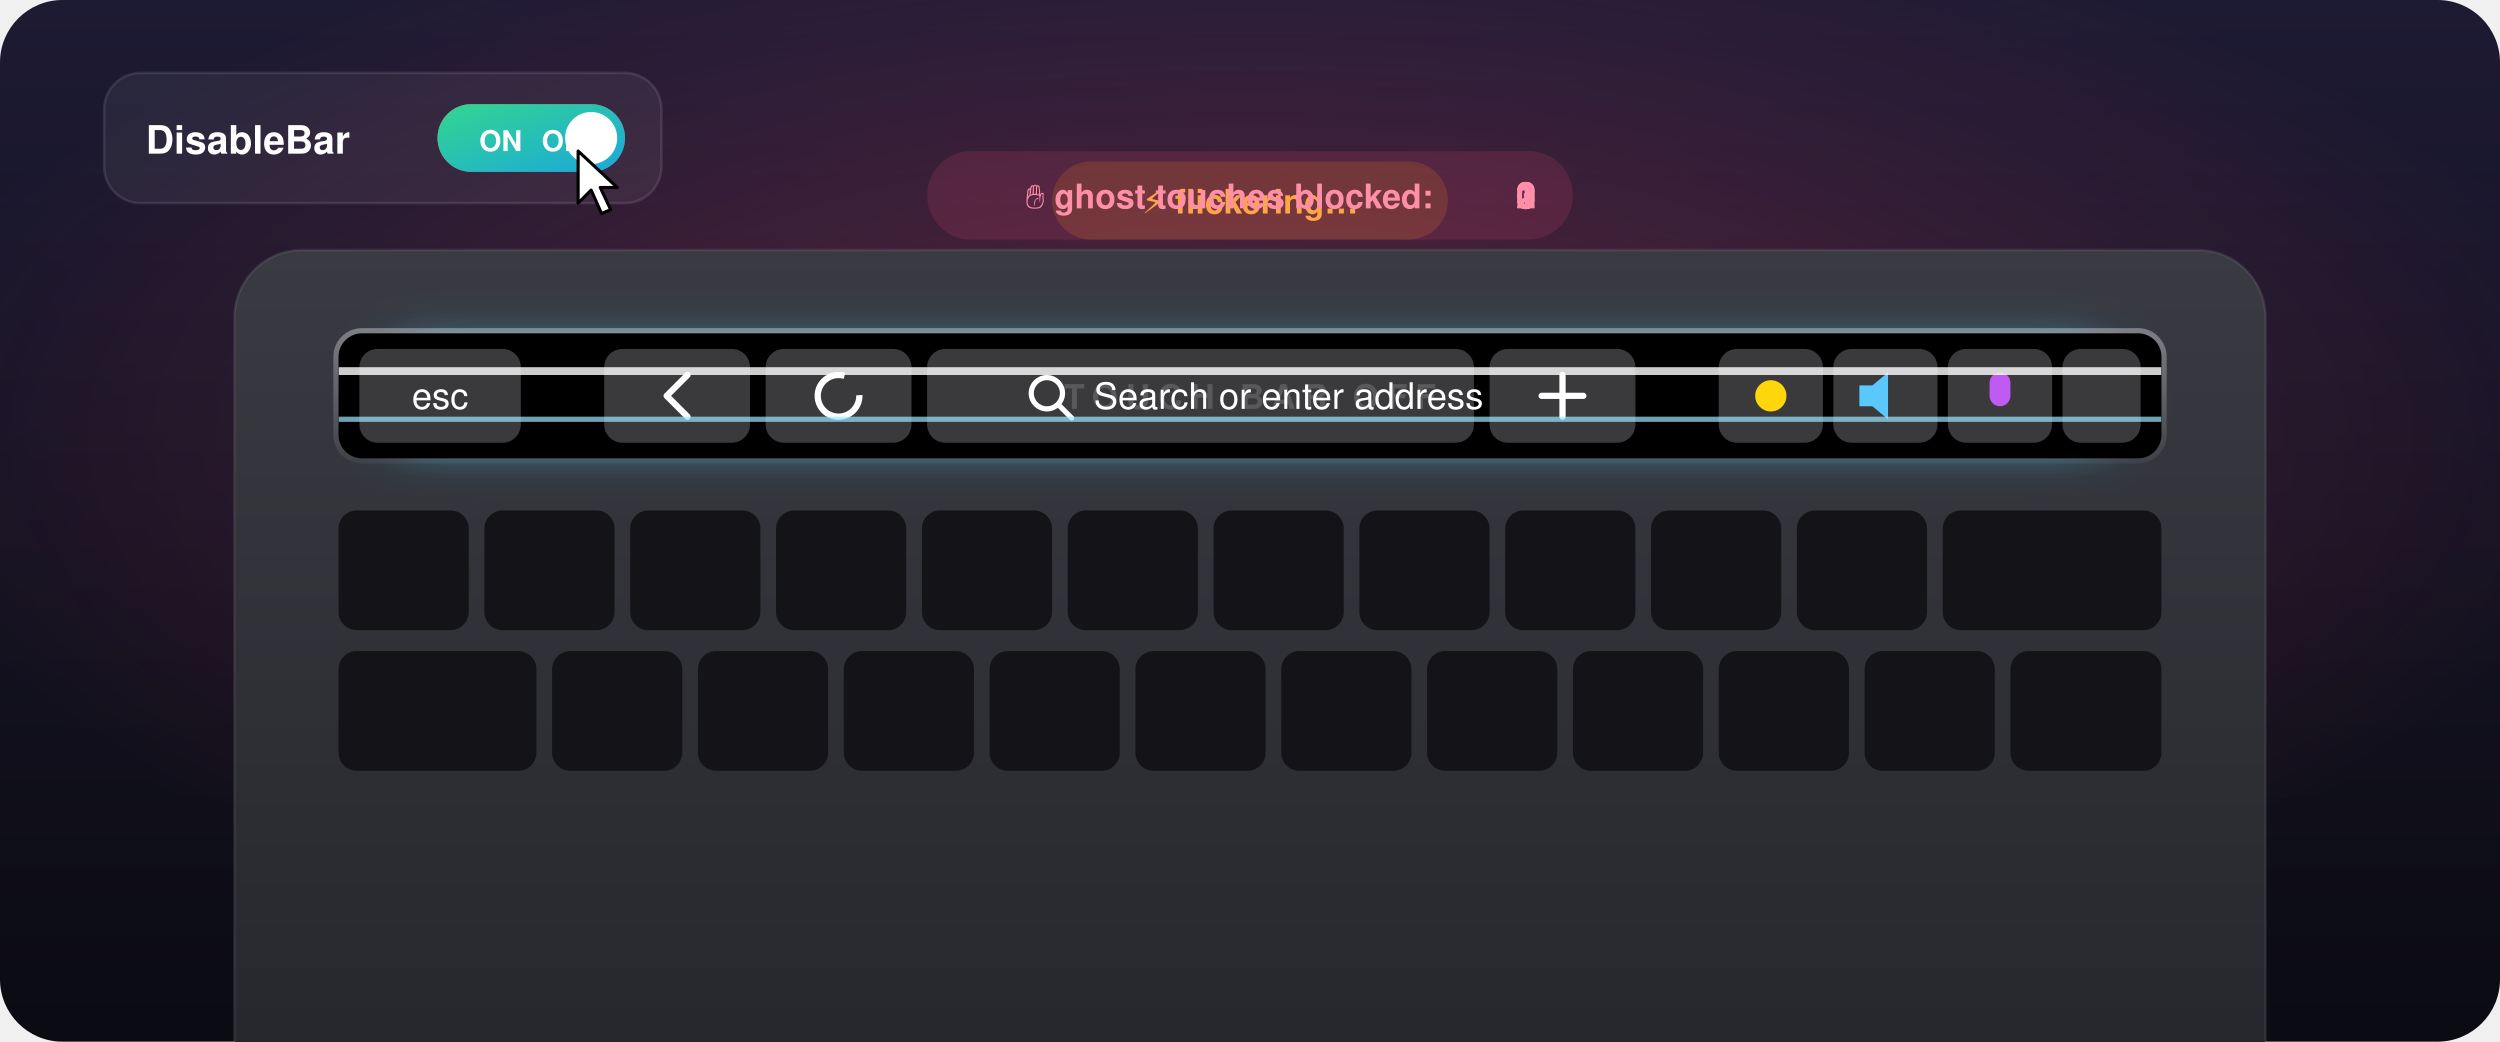
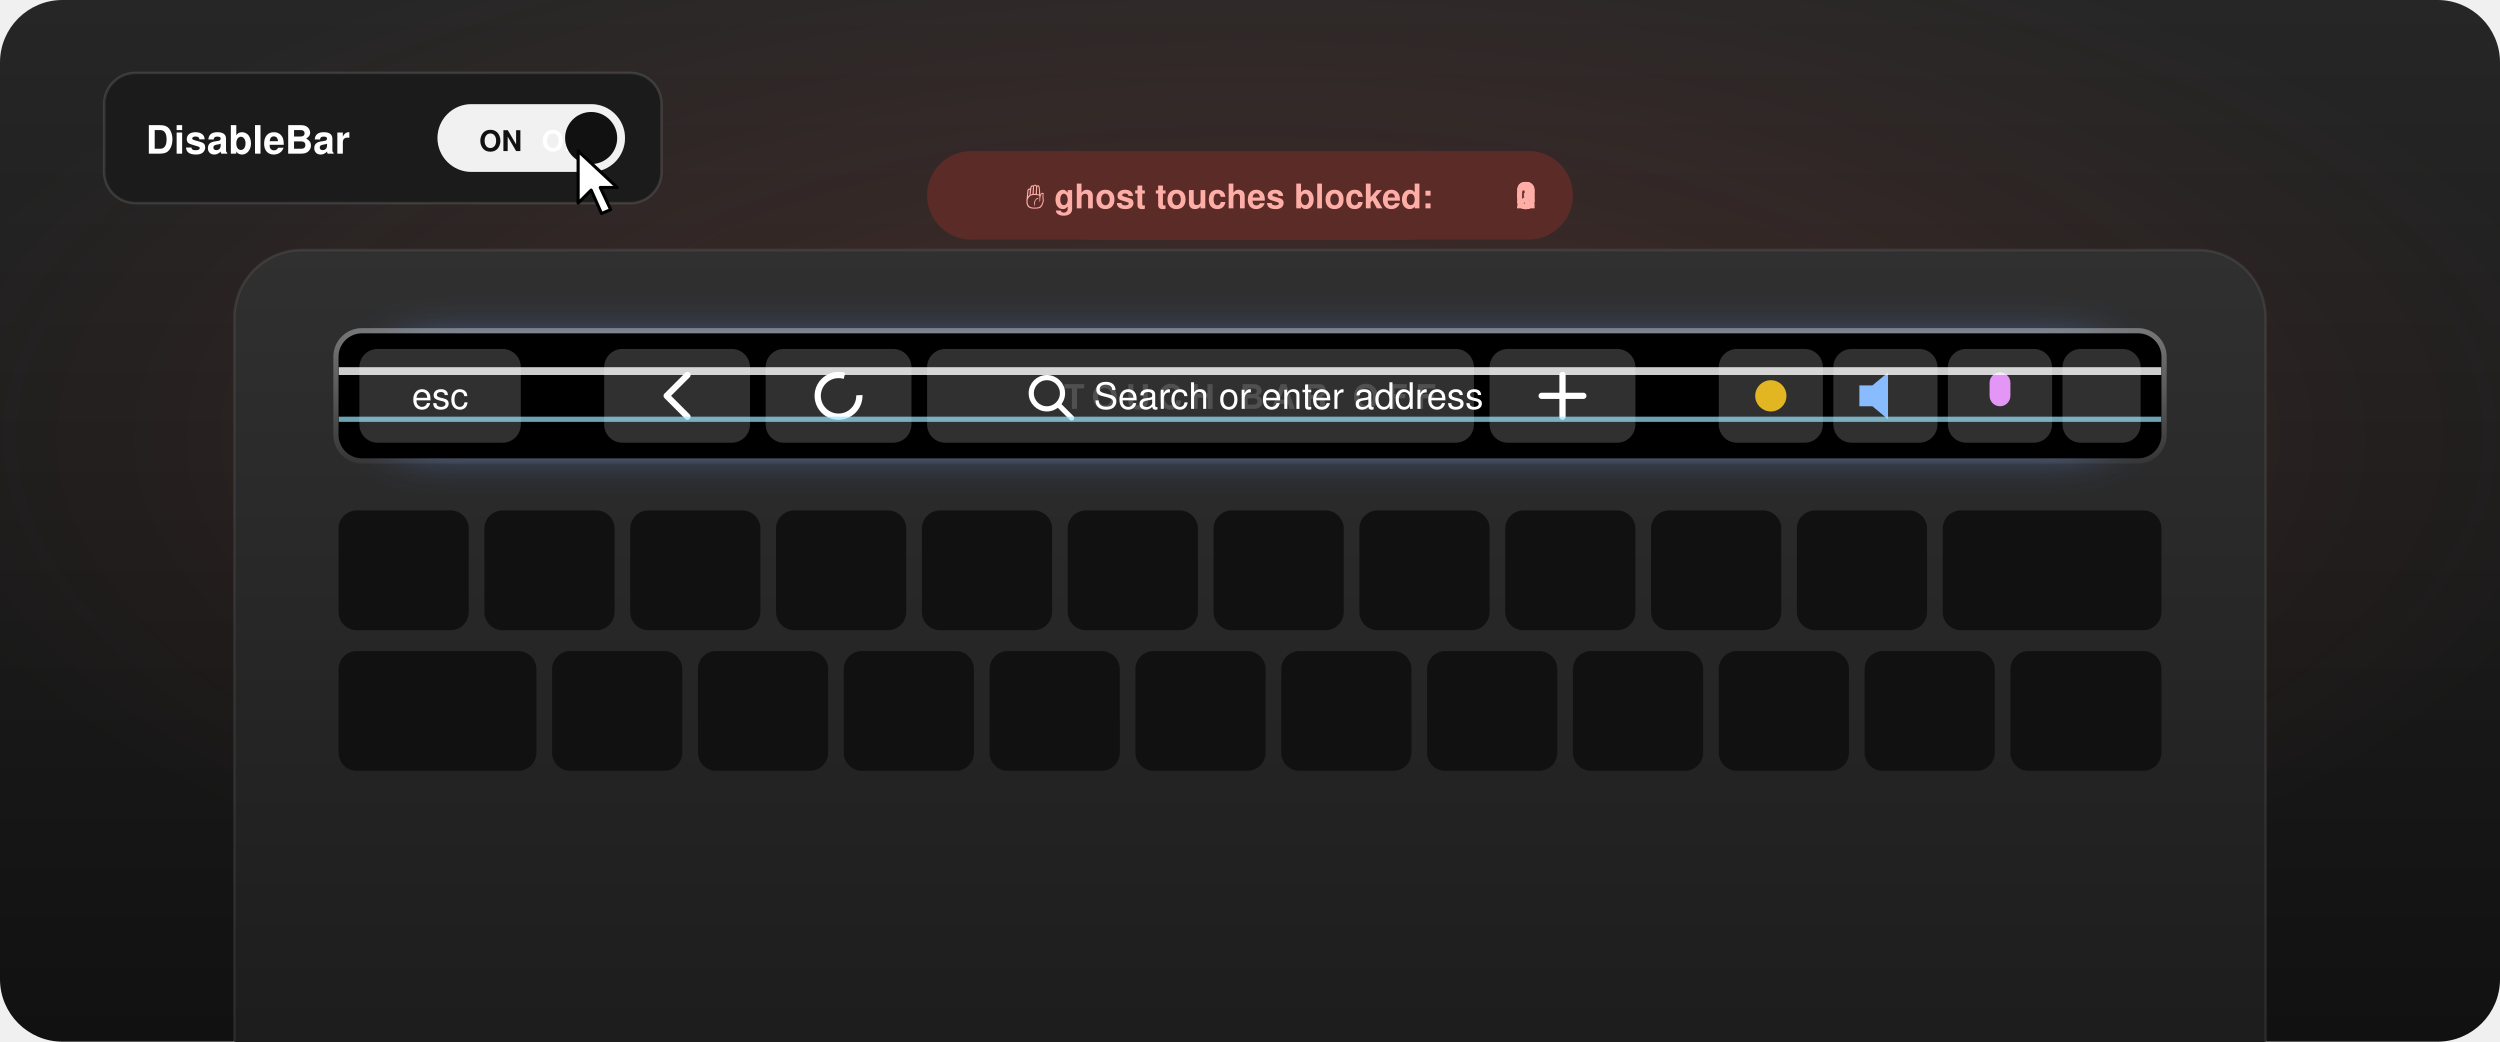
<svg xmlns="http://www.w3.org/2000/svg" viewBox="0 0 960 400" width="960" height="400" role="img" aria-label="Animation: a flickering Touch Bar is switched off by DisableBar, then ghost touches are blocked">
  <defs>
    <linearGradient id="bg" x1="0" y1="0" x2="0" y2="1">
-       <stop offset="0" stop-color="#1d1a33" />
-       <stop offset="1" stop-color="#0b0b12" />
+       <stop offset="0" stop-color="#262626" />
+       <stop offset="1" stop-color="#111111" />
    </linearGradient>
    <radialGradient id="glow" cx="0.5" cy="0.42" r="0.55">
-       <stop offset="0" stop-color="#ff4d7a" stop-opacity="0.28" />
-       <stop offset="1" stop-color="#ff4d7a" stop-opacity="0" />
+       <stop offset="0" stop-color="#ff705d" stop-opacity="0.16" />
+       <stop offset="1" stop-color="#ff705d" stop-opacity="0" />
    </radialGradient>
    <linearGradient id="deck" x1="0" y1="0" x2="0" y2="1">
-       <stop offset="0" stop-color="#3a3b42" />
-       <stop offset="1" stop-color="#25262b" />
+       <stop offset="0" stop-color="#303030" />
+       <stop offset="1" stop-color="#1b1b1b" />
    </linearGradient>
    <linearGradient id="barEdge" x1="0" y1="0" x2="0" y2="1">
      <stop offset="0" stop-color="#ffffff" stop-opacity="0.35" />
      <stop offset="1" stop-color="#ffffff" stop-opacity="0.05" />
    </linearGradient>
    <linearGradient id="onGrad" x1="0" y1="0" x2="1" y2="1">
-       <stop offset="0" stop-color="#33d68f" />
-       <stop offset="1" stop-color="#1aa8db" />
+       <stop offset="0" stop-color="#f1f1f1" />
+       <stop offset="1" stop-color="#f1f1f1" />
    </linearGradient>
    <linearGradient id="offGrad" x1="0" y1="0" x2="1" y2="1">
-       <stop offset="0" stop-color="#ff5461" />
-       <stop offset="1" stop-color="#ed2e87" />
+       <stop offset="0" stop-color="#525252" />
+       <stop offset="1" stop-color="#525252" />
    </linearGradient>
    <filter id="soft" x="-20%" y="-200%" width="140%" height="500%">
      <feGaussianBlur stdDeviation="10" />
    </filter>
    <clipPath id="barClip">
      <rect x="130" y="128" width="700" height="48" rx="9" />
    </clipPath>
    <style>
-       text { font-family: -apple-system, BlinkMacSystemFont, "SF Pro Text", "Segoe UI", Helvetica, Arial, sans-serif; }
+       text { font-family: Figtree, -apple-system, BlinkMacSystemFont, "SF Pro Text", "Segoe UI", Helvetica, Arial, sans-serif; }
      .cycle { animation-duration: 8s; animation-iteration-count: infinite; animation-timing-function: linear; }

      /* Touch Bar content: flickers, then switches off */
      .tbOn { animation-name: tbOn; }
      @keyframes tbOn {
        0% {opacity:1} 7% {opacity:1} 7.5% {opacity:.25} 8% {opacity:1} 8.6% {opacity:.1} 9.2% {opacity:1}
        19% {opacity:1} 19.5% {opacity:.3} 20.2% {opacity:1}
        31% {opacity:1} 31.4% {opacity:0} 32% {opacity:.9} 32.5% {opacity:.2} 33.2% {opacity:1}
        45% {opacity:1} 50% {opacity:0} 92% {opacity:0} 96% {opacity:1} 100% {opacity:1}
      }
      .glitch { animation-name: glitch; }
      @keyframes glitch {
        0%, 7.4% {opacity:0} 7.5% {opacity:.9} 8.5% {opacity:0}
        31.3% {opacity:0} 31.5% {opacity:.8} 32.6% {opacity:0} 100% {opacity:0}
      }
      .barGlow { animation-name: barGlow; }
      @keyframes barGlow { 0%,45% {opacity:.55} 50%,92% {opacity:0} 96%,100% {opacity:.55} }
      .offLabel { animation-name: offLabel; }
      @keyframes offLabel { 0%,50% {opacity:0} 55%,90% {opacity:1} 94%,100% {opacity:0} }

      /* Power switch */
      .knob { animation-name: knob; animation-timing-function: ease-in-out; }
      @keyframes knob { 0%,42% {transform:translateX(0)} 46%,92% {transform:translateX(-44px)} 96%,100% {transform:translateX(0)} }
      .trackOn { animation-name: trackOn; }
      @keyframes trackOn { 0%,42% {opacity:1} 46%,92% {opacity:0} 96%,100% {opacity:1} }
      .labelOn { animation-name: trackOn; }
      .labelOff { animation-name: labelOff; }
      @keyframes labelOff { 0%,42% {opacity:0} 46%,92% {opacity:1} 96%,100% {opacity:0} }

      /* Cursor clicks the switch */
      .cursor { animation-name: cursor; animation-timing-function: ease-in-out; }
      @keyframes cursor {
        0%,25% {transform:translate(120px,80px); opacity:0}
        30% {transform:translate(120px,80px); opacity:1}
        40% {transform:translate(0,0)} 43% {transform:translate(0,0) scale(.85)} 45% {transform:translate(0,0) scale(1)}
        52% {transform:translate(0,0); opacity:1} 58%,100% {transform:translate(60px,60px); opacity:0}
      }

      /* Ghost touches hitting the blacked-out bar */
      .ripple { animation-name: none; transform-box: fill-box; transform-origin: center; opacity: 0; }
      .r1 { animation-name: ripple1; } .r2 { animation-name: ripple2; } .r3 { animation-name: ripple3; }
      @keyframes ripple1 { 0%,60% {opacity:0; transform:scale(.3)} 60.5% {opacity:1; transform:scale(.3)} 67% {opacity:0; transform:scale(2.6)} 100% {opacity:0} }
      @keyframes ripple2 { 0%,70% {opacity:0; transform:scale(.3)} 70.5% {opacity:1; transform:scale(.3)} 77% {opacity:0; transform:scale(2.6)} 100% {opacity:0} }
      @keyframes ripple3 { 0%,80% {opacity:0; transform:scale(.3)} 80.5% {opacity:1; transform:scale(.3)} 87% {opacity:0; transform:scale(2.6)} 100% {opacity:0} }

      .c0 { animation-name: c0; } .c1 { animation-name: c1; } .c2 { animation-name: c2; } .c3 { animation-name: c3; }
      @keyframes c0 { 0%,49% {opacity:0} 52%,60.4% {opacity:1} 60.5%,100% {opacity:0} }
      @keyframes c1 { 0%,60.4% {opacity:0} 60.5%,70.4% {opacity:1} 70.5%,100% {opacity:0} }
      @keyframes c2 { 0%,70.4% {opacity:0} 70.5%,80.4% {opacity:1} 80.5%,100% {opacity:0} }
      @keyframes c3 { 0%,80.4% {opacity:0} 80.5%,91% {opacity:1} 94%,100% {opacity:0} }
      .counterBox { animation-name: counterBox; }
      @keyframes counterBox { 0%,49% {opacity:0} 52%,91% {opacity:1} 94%,100% {opacity:0} }
      .flickerTag { animation-name: flickerTag; }
      @keyframes flickerTag { 0%,40% {opacity:1} 46%,92% {opacity:0} 96%,100% {opacity:1} }

      @media (prefers-reduced-motion: reduce) { .cycle { animation: none !important; } }
    </style>
  </defs>
  <rect width="960" height="400" rx="24" fill="url(#bg)" />
  <rect width="960" height="400" rx="24" fill="url(#glow)" />
  <rect x="90" y="96" width="780" height="330" rx="26" fill="url(#deck)" />
  <rect x="90" y="96" width="780" height="330" rx="26" fill="none" stroke="#ffffff" stroke-opacity="0.08" />
-   <g fill="#141418">
+   <g fill="#111111">
    <rect x="130" y="196" width="50" height="46" rx="7" />
    <rect x="186" y="196" width="50" height="46" rx="7" />
    <rect x="242" y="196" width="50" height="46" rx="7" />
    <rect x="298" y="196" width="50" height="46" rx="7" />
    <rect x="354" y="196" width="50" height="46" rx="7" />
    <rect x="410" y="196" width="50" height="46" rx="7" />
    <rect x="466" y="196" width="50" height="46" rx="7" />
    <rect x="522" y="196" width="50" height="46" rx="7" />
    <rect x="578" y="196" width="50" height="46" rx="7" />
    <rect x="634" y="196" width="50" height="46" rx="7" />
    <rect x="690" y="196" width="50" height="46" rx="7" />
    <rect x="746" y="196" width="84" height="46" rx="7" />
    <rect x="130" y="250" width="76" height="46" rx="7" />
    <rect x="212" y="250" width="50" height="46" rx="7" />
    <rect x="268" y="250" width="50" height="46" rx="7" />
    <rect x="324" y="250" width="50" height="46" rx="7" />
    <rect x="380" y="250" width="50" height="46" rx="7" />
    <rect x="436" y="250" width="50" height="46" rx="7" />
    <rect x="492" y="250" width="50" height="46" rx="7" />
    <rect x="548" y="250" width="50" height="46" rx="7" />
    <rect x="604" y="250" width="50" height="46" rx="7" />
    <rect x="660" y="250" width="50" height="46" rx="7" />
    <rect x="716" y="250" width="50" height="46" rx="7" />
    <rect x="772" y="250" width="58" height="46" rx="7" />
  </g>
-   <rect class="cycle barGlow" x="150" y="136" width="660" height="32" rx="12" fill="#3ec7ff" filter="url(#soft)" />
+   <rect class="cycle barGlow" x="150" y="136" width="660" height="32" rx="12" fill="#6d9cfe" filter="url(#soft)" />
  <rect x="128" y="126" width="704" height="52" rx="11" fill="url(#barEdge)" />
  <rect x="130" y="128" width="700" height="48" rx="9" fill="#000" />
  <g clip-path="url(#barClip)">
    <g class="cycle tbOn">
-       <rect x="138" y="134" width="62" height="36" rx="7" fill="#3a3a3c" />
+       <rect x="138" y="134" width="62" height="36" rx="7" fill="#303030" />
      <text x="169" y="157" fill="#fff" font-size="14" text-anchor="middle">esc</text>
-       <rect x="232" y="134" width="56" height="36" rx="7" fill="#3a3a3c" />
+       <rect x="232" y="134" width="56" height="36" rx="7" fill="#303030" />
      <path d="M264 144 l-8 8 8 8" stroke="#fff" stroke-width="2.4" fill="none" stroke-linecap="round" stroke-linejoin="round" />
-       <rect x="294" y="134" width="56" height="36" rx="7" fill="#3a3a3c" />
+       <rect x="294" y="134" width="56" height="36" rx="7" fill="#303030" />
      <circle cx="322" cy="152" r="8" stroke="#fff" stroke-width="2.4" fill="none" stroke-dasharray="40 10" />
-       <rect x="356" y="134" width="210" height="36" rx="7" fill="#3a3a3c" />
+       <rect x="356" y="134" width="210" height="36" rx="7" fill="#303030" />
      <circle cx="402" cy="151" r="6" stroke="#fff" stroke-width="2" fill="none" />
      <path d="M406.5 155.5 l5 5" stroke="#fff" stroke-width="2" stroke-linecap="round" />
      <text x="420" y="157" fill="#fff" font-size="14">Search or enter address</text>
-       <rect x="572" y="134" width="56" height="36" rx="7" fill="#3a3a3c" />
+       <rect x="572" y="134" width="56" height="36" rx="7" fill="#303030" />
      <path d="M600 144 v16 M592 152 h16" stroke="#fff" stroke-width="2.4" stroke-linecap="round" />
-       <rect x="660" y="134" width="40" height="36" rx="7" fill="#3a3a3c" />
-       <circle cx="680" cy="152" r="6" fill="#ffd60a" />
-       <rect x="704" y="134" width="40" height="36" rx="7" fill="#3a3a3c" />
-       <path d="M714 148 h5 l6 -5 v18 l-6 -5 h-5z" fill="#5ac8fa" />
-       <rect x="748" y="134" width="40" height="36" rx="7" fill="#3a3a3c" />
-       <rect x="764" y="143" width="8" height="13" rx="4" fill="#bf5af2" />
-       <rect x="792" y="134" width="30" height="36" rx="7" fill="#3a3a3c" />
+       <rect x="660" y="134" width="40" height="36" rx="7" fill="#303030" />
+       <circle cx="680" cy="152" r="6" fill="#e2b623" />
+       <rect x="704" y="134" width="40" height="36" rx="7" fill="#303030" />
+       <path d="M714 148 h5 l6 -5 v18 l-6 -5 h-5z" fill="#88bcff" />
+       <rect x="748" y="134" width="40" height="36" rx="7" fill="#303030" />
+       <rect x="764" y="143" width="8" height="13" rx="4" fill="#e496f6" />
+       <rect x="792" y="134" width="30" height="36" rx="7" fill="#303030" />
    </g>
    <g class="cycle glitch">
      <rect x="130" y="141" width="700" height="3" fill="#fff" opacity=".8" />
      <rect x="130" y="160" width="700" height="2" fill="#9be7ff" opacity=".7" />
    </g>
    <text class="cycle offLabel" x="480" y="157" fill="#ffffff" fill-opacity="0.16" font-size="13" font-weight="600" letter-spacing="3" text-anchor="middle">TOUCH BAR OFF</text>
-     <circle class="cycle ripple r1" cx="300" cy="152" r="10" fill="none" stroke="#ff4d7a" stroke-width="2.5" />
-     <circle class="cycle ripple r2" cx="690" cy="152" r="10" fill="none" stroke="#ff4d7a" stroke-width="2.5" />
-     <circle class="cycle ripple r3" cx="470" cy="152" r="10" fill="none" stroke="#ff4d7a" stroke-width="2.5" />
+     <circle class="cycle ripple r1" cx="300" cy="152" r="10" fill="none" stroke="#ff9890" stroke-width="2.5" />
+     <circle class="cycle ripple r2" cx="690" cy="152" r="10" fill="none" stroke="#ff9890" stroke-width="2.5" />
+     <circle class="cycle ripple r3" cx="470" cy="152" r="10" fill="none" stroke="#ff9890" stroke-width="2.5" />
  </g>
  <g class="cycle flickerTag">
-     <rect x="404" y="62" width="152" height="30" rx="15" fill="#ff9f0a" fill-opacity="0.16" />
-     <text x="480" y="82" fill="#ffb340" font-size="13" font-weight="600" text-anchor="middle">⚡ flickering…</text>
+     <rect x="404" y="62" width="152" height="30" rx="15" fill="#503424" />
+     <text x="480" y="82" fill="#ffb37e" font-size="13" font-weight="600" text-anchor="middle">⚡ flickering…</text>
  </g>
  <g class="cycle counterBox">
-     <rect x="356" y="58" width="248" height="34" rx="17" fill="#ff4d7a" fill-opacity="0.14" />
-     <text x="472" y="80" fill="#ff8fa8" font-size="13" font-weight="600" text-anchor="middle">✋ ghost touches blocked:</text>
+     <rect x="356" y="58" width="248" height="34" rx="17" fill="#5b2b28" />
+     <text x="472" y="80" fill="#ffaea7" font-size="13" font-weight="600" text-anchor="middle">✋ ghost touches blocked:</text>
  </g>
-   <g font-size="14" font-weight="700" fill="#ff8fa8" text-anchor="middle">
+   <g font-size="14" font-weight="700" fill="#ffaea7" text-anchor="middle">
    <text class="cycle c0" x="586" y="80">0</text>
    <text class="cycle c1" x="586" y="80">1</text>
    <text class="cycle c2" x="586" y="80">2</text>
    <text class="cycle c3" x="586" y="80">3</text>
  </g>
  <g transform="translate(40 28)">
-     <rect width="214" height="50" rx="14" fill="#ffffff" fill-opacity="0.06" stroke="#ffffff" stroke-opacity="0.1" />
+     <rect width="214" height="50" rx="12" fill="#1b1b1b" stroke="#ffffff" stroke-opacity="0.12" />
    <text x="16" y="31" fill="#fff" font-size="15" font-weight="700">DisableBar</text>
    <g transform="translate(128 12)">
      <rect width="72" height="26" rx="13" fill="url(#offGrad)" />
      <rect class="cycle trackOn" width="72" height="26" rx="13" fill="url(#onGrad)" />
-       <text class="cycle labelOn" x="16" y="18" fill="#fff" font-size="11" font-weight="700">ON</text>
+       <text class="cycle labelOn" x="16" y="18" fill="#111111" font-size="11" font-weight="700">ON</text>
      <text class="cycle labelOff" x="40" y="18" fill="#fff" font-size="11" font-weight="700">OFF</text>
      <g class="cycle knob">
-         <circle cx="59" cy="13" r="10" fill="#fff" />
+         <circle cx="59" cy="13" r="10" fill="#e2e2e2" />
+         <circle class="cycle trackOn" cx="59" cy="13" r="10" fill="#111111" />
      </g>
    </g>
  </g>
  <g transform="translate(222 58)">
    <g class="cycle cursor">
      <path d="M0 0 L0 20 L5 15 L9 24 L12.5 22.5 L8.5 14 L15 14 Z" fill="#fff" stroke="#000" stroke-width="1.2" stroke-linejoin="round" />
    </g>
  </g>
</svg>
